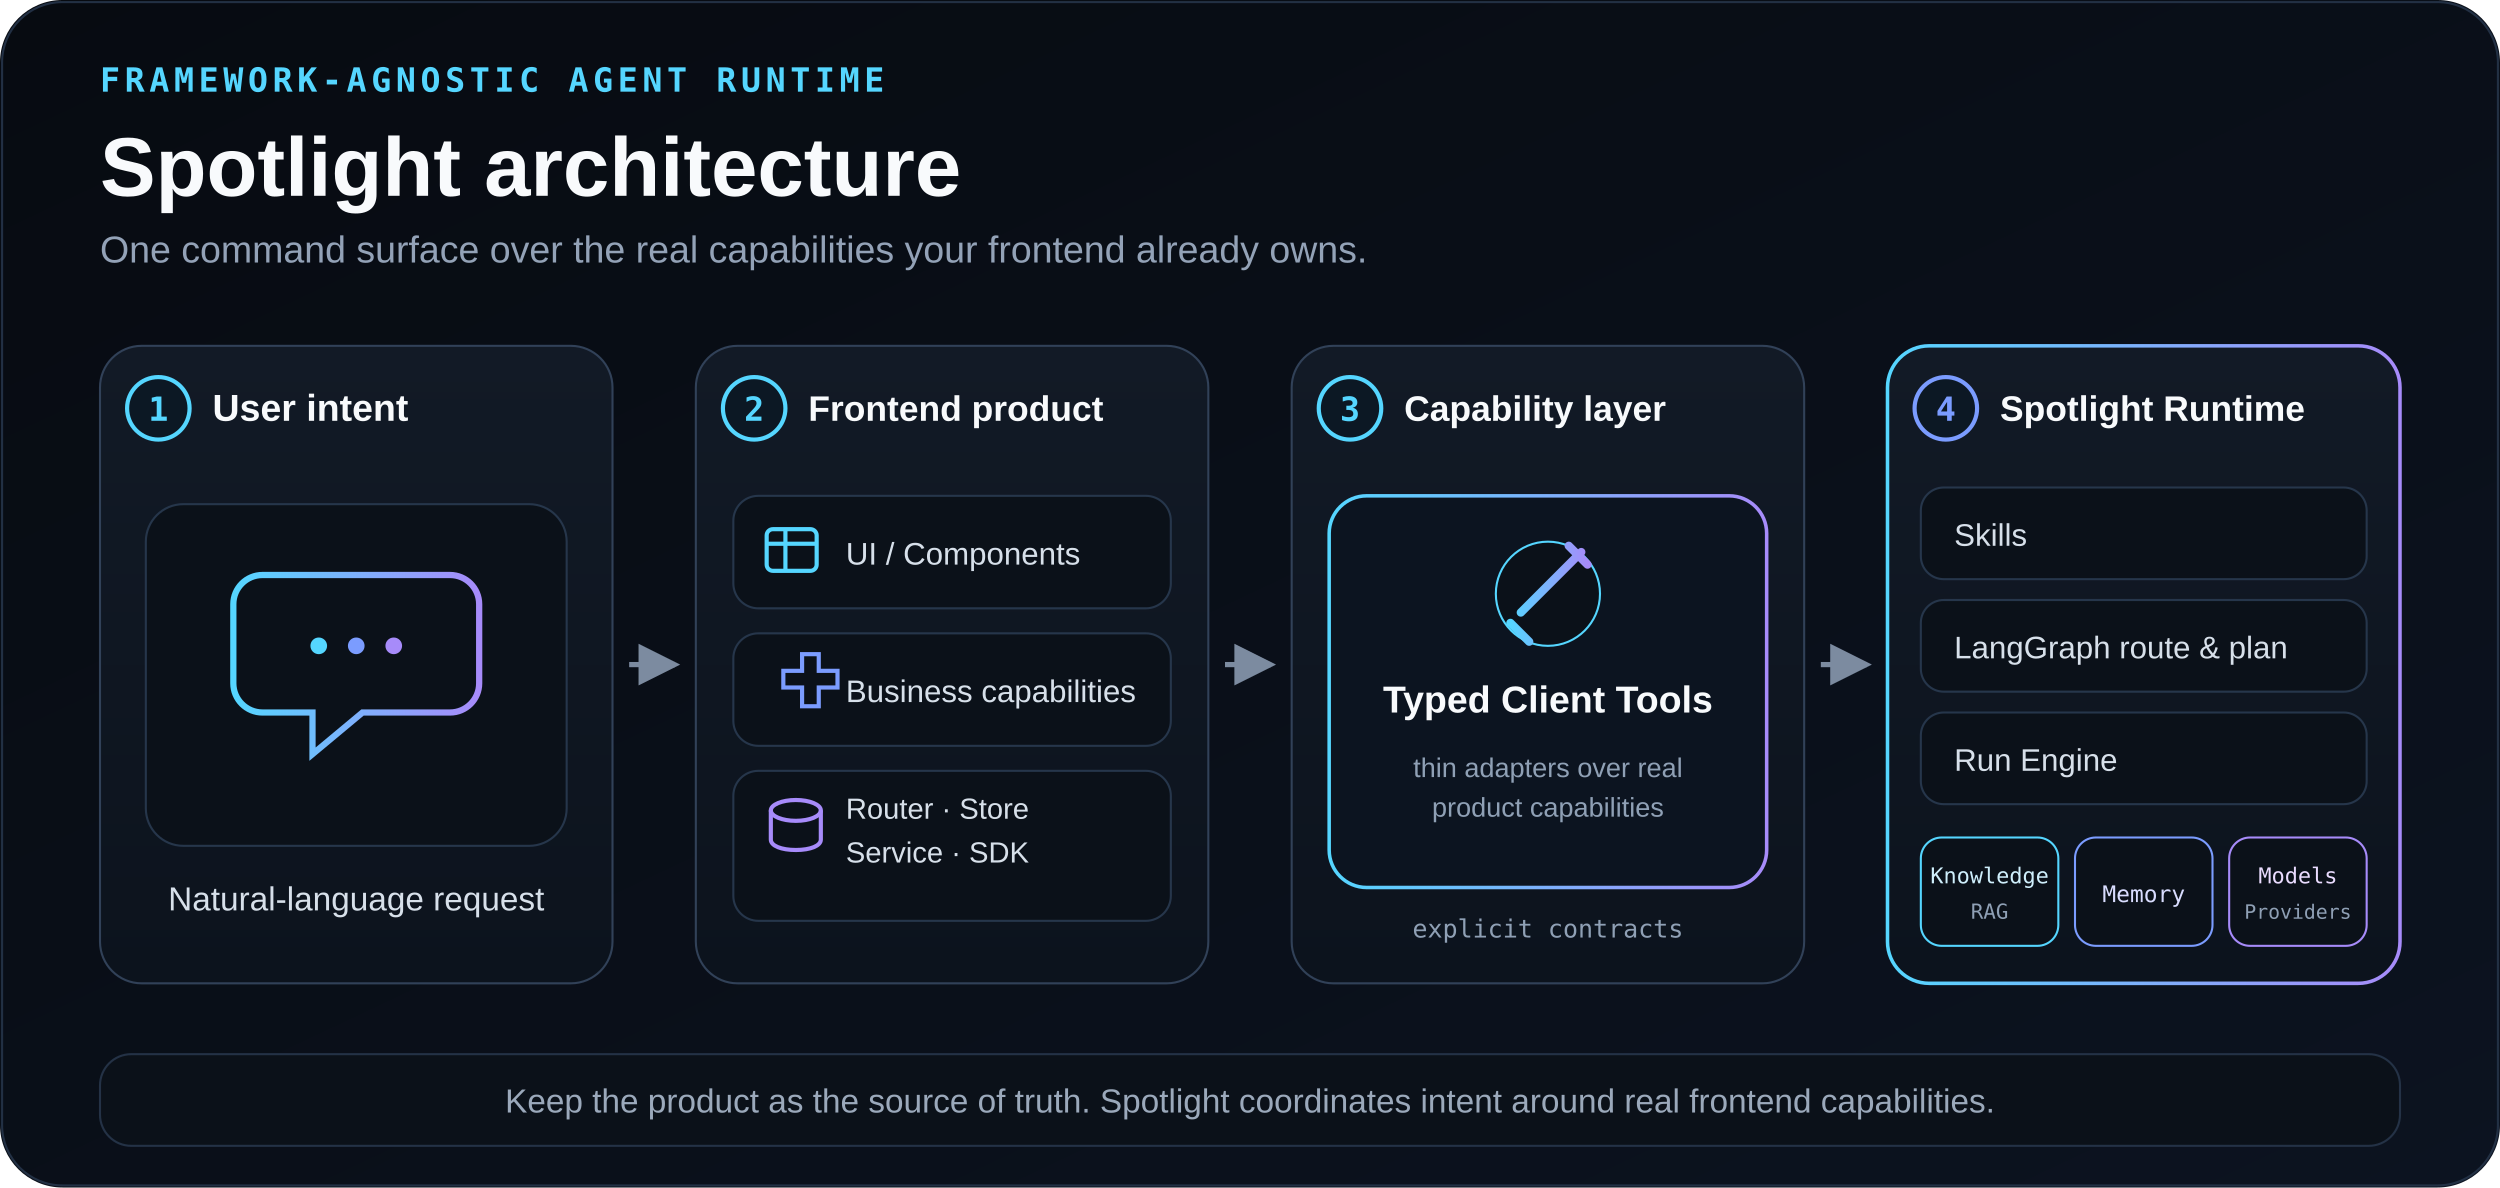
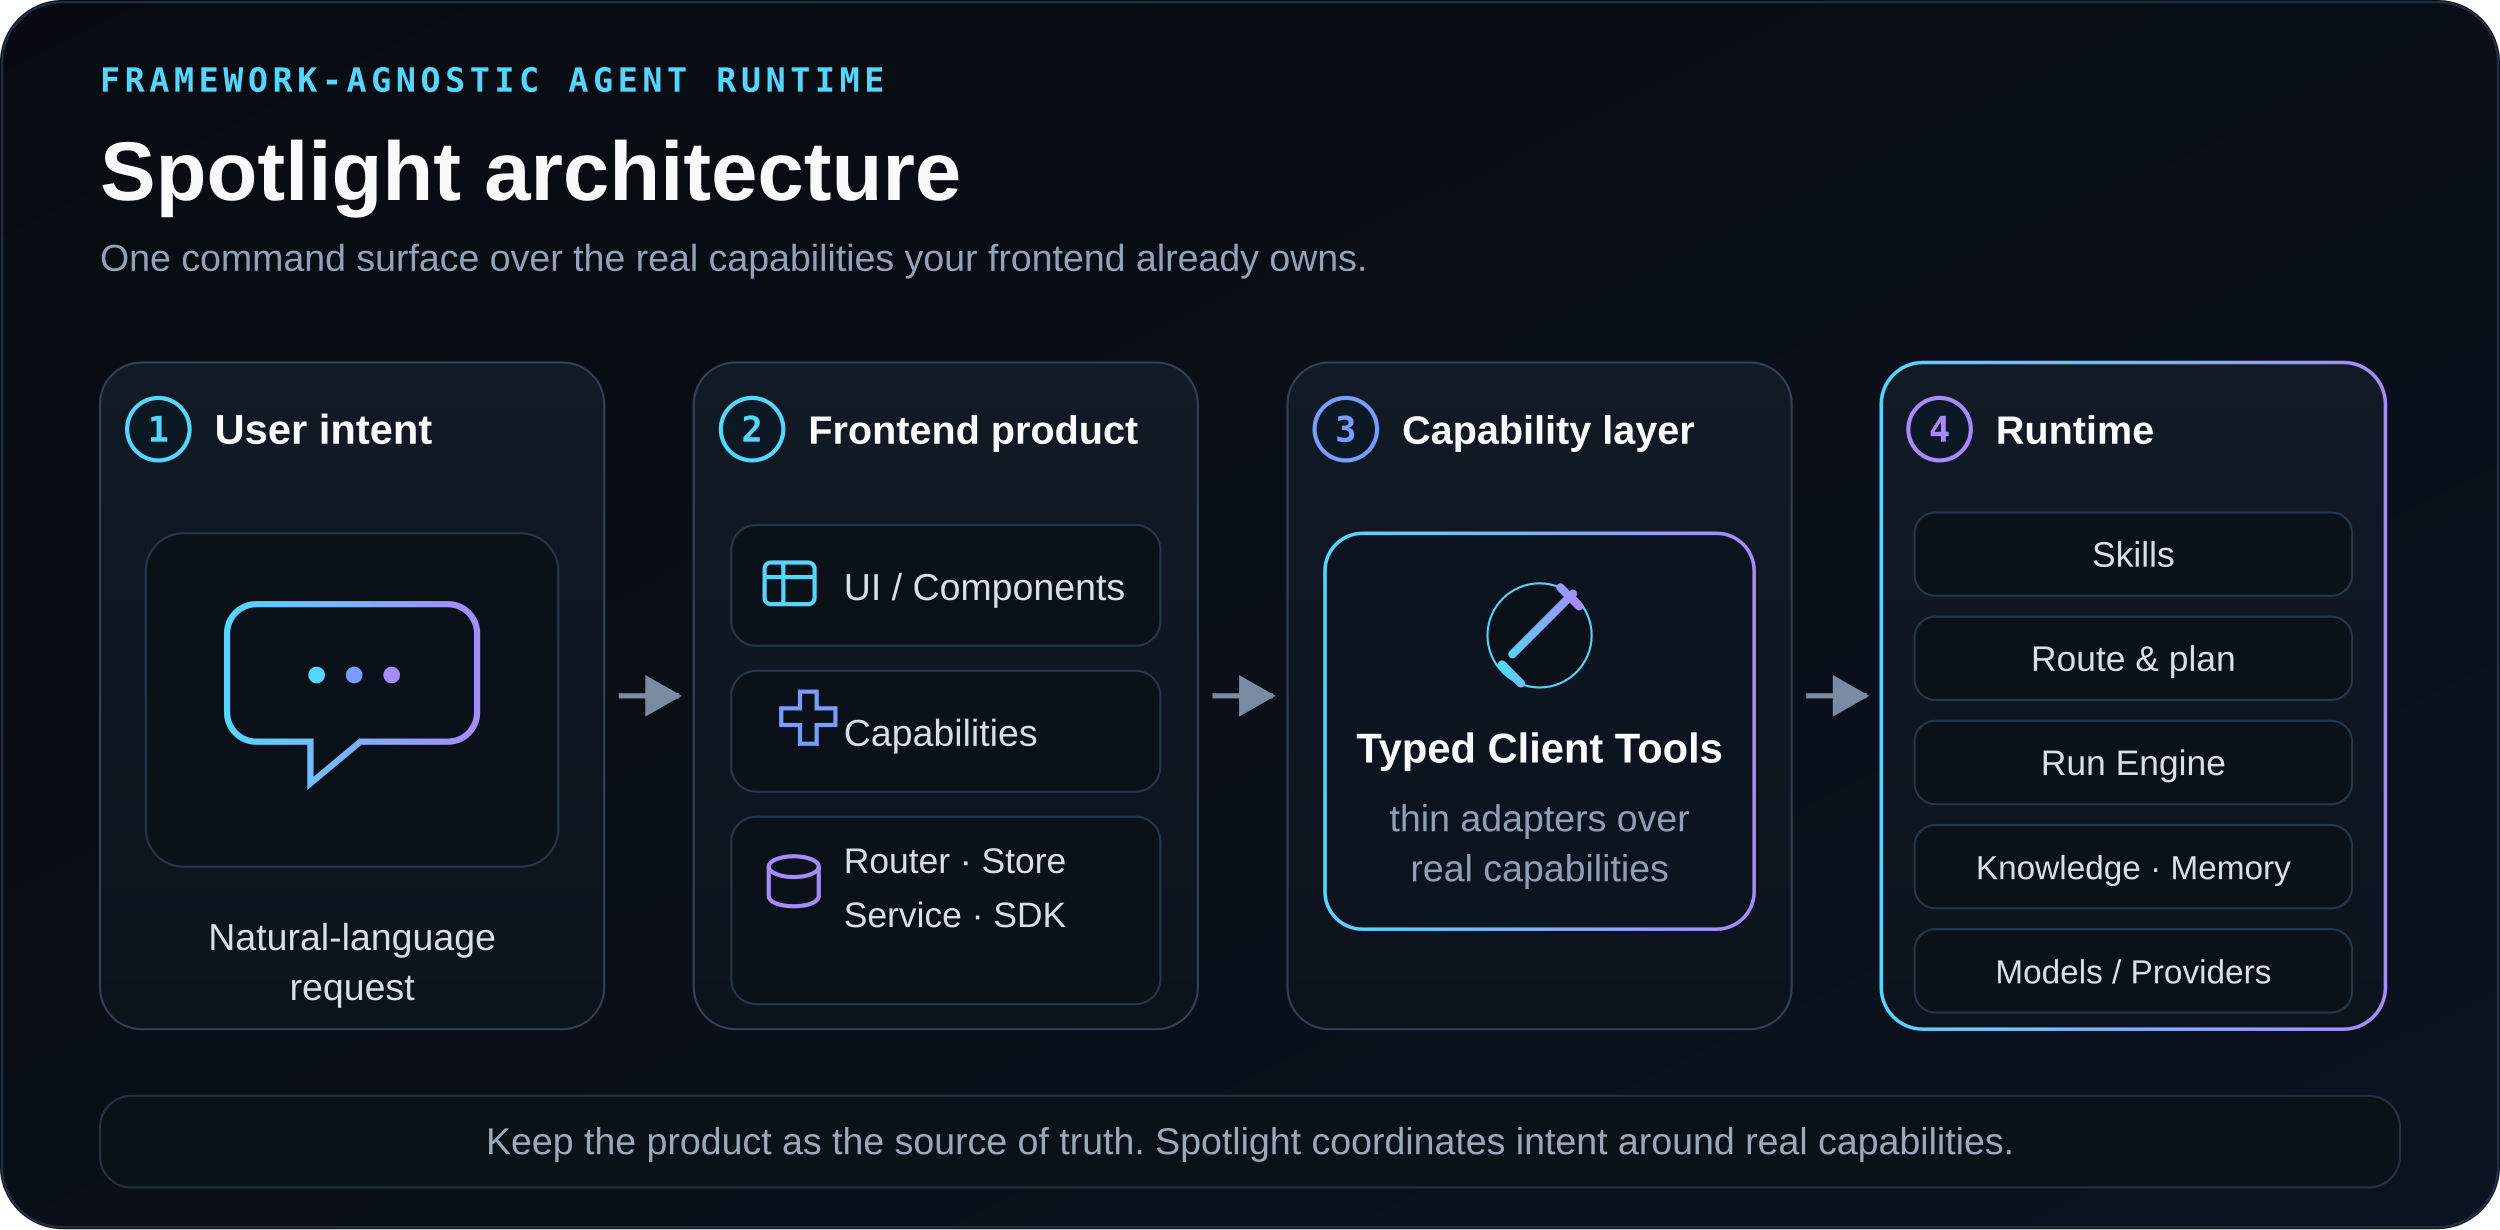
- <svg xmlns="http://www.w3.org/2000/svg" width="1200" height="570" viewBox="0 0 1200 570" role="img" aria-labelledby="title desc">
+ <svg xmlns="http://www.w3.org/2000/svg" width="1200" height="590" viewBox="0 0 1200 590" role="img" aria-labelledby="title desc">
  <defs>
    <linearGradient id="bg" x1="0" y1="0" x2="1" y2="1">
      <stop offset="0" stop-color="#070b11" />
      <stop offset="1" stop-color="#0c1320" />
    </linearGradient>
    <linearGradient id="accent" x1="0" y1="0" x2="1" y2="0">
      <stop offset="0" stop-color="#55d6ff" />
      <stop offset="1" stop-color="#a78bfa" />
    </linearGradient>
    <linearGradient id="panel" x1="0" y1="0" x2="0" y2="1">
      <stop offset="0" stop-color="#121a26" />
      <stop offset="1" stop-color="#0c131d" />
    </linearGradient>
-     <marker id="arrow" markerWidth="8" markerHeight="8" refX="7" refY="4" orient="auto">
-       <path d="M0 0 L8 4 L0 8 Z" fill="#7c8ba0" />
+     <marker id="arrow" markerWidth="8" markerHeight="8" refX="6.5" refY="4" orient="auto">
+       <path d="M0 0 L7 4 L0 8 Z" fill="#7c8ba0" />
+     </marker>
+     <marker id="cyanArrow" markerWidth="8" markerHeight="8" refX="6.5" refY="4" orient="auto">
+       <path d="M0 0 L7 4 L0 8 Z" fill="#55d6ff" />
+     </marker>
+     <marker id="purpleArrow" markerWidth="8" markerHeight="8" refX="6.5" refY="4" orient="auto">
+       <path d="M0 0 L7 4 L0 8 Z" fill="#a78bfa" />
    </marker>
  </defs>
-   <rect width="1200" height="570" rx="30" fill="url(#bg)" />
-   <rect x="1" y="1" width="1198" height="568" rx="29" fill="none" stroke="#223044" />
+   <rect width="1200" height="590" rx="30" fill="url(#bg)" />
+   <rect x="1" y="1" width="1198" height="588" rx="29" fill="none" stroke="#223044" />
  <text x="48" y="44" fill="#55d6ff" font-family="ui-monospace,SFMono-Regular,Menlo,Consolas,monospace" font-size="16" font-weight="700" letter-spacing="2.2">FRAMEWORK-AGNOSTIC AGENT RUNTIME</text>
-   <text x="48" y="94" fill="#f8fafc" font-family="-apple-system,BlinkMacSystemFont,Segoe UI,Helvetica Neue,Arial,sans-serif" font-size="40" font-weight="800">Spotlight architecture</text>
-   <text x="48" y="126" fill="#93a2b7" font-family="-apple-system,BlinkMacSystemFont,Segoe UI,Helvetica Neue,Arial,sans-serif" font-size="18">One command surface over the real capabilities your frontend already owns.</text>
-   <g transform="translate(48 166)">
-     <rect width="246" height="306" rx="20" fill="url(#panel)" stroke="#314158" />
-     <circle cx="28" cy="30" r="15" fill="#0c1824" stroke="#55d6ff" stroke-width="2" />
-     <text x="28" y="36" text-anchor="middle" fill="#55d6ff" font-family="ui-monospace,SFMono-Regular,Menlo,Consolas,monospace" font-size="16" font-weight="700">1</text>
-     <text x="54" y="36" fill="#f8fafc" font-family="-apple-system,BlinkMacSystemFont,Segoe UI,Helvetica Neue,Arial,sans-serif" font-size="18" font-weight="700">User intent</text>
-     <rect x="22" y="76" width="202" height="164" rx="18" fill="#0b1119" stroke="#26364b" />
-     <path d="M78 110h90a14 14 0 0 1 14 14v38a14 14 0 0 1-14 14h-42l-24 20v-20H78a14 14 0 0 1-14-14v-38a14 14 0 0 1 14-14Z" fill="none" stroke="url(#accent)" stroke-width="3" />
-     <circle cx="105" cy="144" r="4" fill="#55d6ff" />
-     <circle cx="123" cy="144" r="4" fill="#7b9cff" />
-     <circle cx="141" cy="144" r="4" fill="#a78bfa" />
-     <text x="123" y="271" text-anchor="middle" fill="#d7e0ea" font-family="-apple-system,BlinkMacSystemFont,Segoe UI,Helvetica Neue,Arial,sans-serif" font-size="16">Natural-language request</text>
+   <text x="48" y="96" fill="#f8fafc" font-family="-apple-system,BlinkMacSystemFont,'Segoe UI','Helvetica Neue',Arial,sans-serif" font-size="40" font-weight="800">Spotlight architecture</text>
+   <text x="48" y="130" fill="#93a2b7" font-family="-apple-system,BlinkMacSystemFont,'Segoe UI','Helvetica Neue',Arial,sans-serif" font-size="18">One command surface over the real capabilities your frontend already owns.</text>
+   <g transform="translate(48 174)">
+     <rect width="242" height="320" rx="20" fill="url(#panel)" stroke="#314158" />
+     <circle cx="28" cy="32" r="15" fill="#0c1824" stroke="#55d6ff" stroke-width="2" />
+     <text x="28" y="38" text-anchor="middle" fill="#55d6ff" font-family="ui-monospace,SFMono-Regular,Menlo,Consolas,monospace" font-size="17" font-weight="700">1</text>
+     <text x="55" y="39" fill="#f8fafc" font-family="-apple-system,BlinkMacSystemFont,'Segoe UI','Helvetica Neue',Arial,sans-serif" font-size="20" font-weight="750">User intent</text>
+     <rect x="22" y="82" width="198" height="160" rx="18" fill="#0b1119" stroke="#26364b" />
+     <path d="M75 116h92a14 14 0 0 1 14 14v38a14 14 0 0 1-14 14h-42l-24 20v-20H75a14 14 0 0 1-14-14v-38a14 14 0 0 1 14-14Z" fill="none" stroke="url(#accent)" stroke-width="3" />
+     <circle cx="104" cy="150" r="4" fill="#55d6ff" />
+     <circle cx="122" cy="150" r="4" fill="#7b9cff" />
+     <circle cx="140" cy="150" r="4" fill="#a78bfa" />
+     <text x="121" y="282" text-anchor="middle" fill="#d7e0ea" font-family="-apple-system,BlinkMacSystemFont,'Segoe UI','Helvetica Neue',Arial,sans-serif" font-size="18">Natural-language</text>
+     <text x="121" y="306" text-anchor="middle" fill="#d7e0ea" font-family="-apple-system,BlinkMacSystemFont,'Segoe UI','Helvetica Neue',Arial,sans-serif" font-size="18">request</text>
  </g>
-   <g transform="translate(334 166)">
-     <rect width="246" height="306" rx="20" fill="url(#panel)" stroke="#314158" />
-     <circle cx="28" cy="30" r="15" fill="#0c1824" stroke="#55d6ff" stroke-width="2" />
-     <text x="28" y="36" text-anchor="middle" fill="#55d6ff" font-family="ui-monospace,SFMono-Regular,Menlo,Consolas,monospace" font-size="16" font-weight="700">2</text>
-     <text x="54" y="36" fill="#f8fafc" font-family="-apple-system,BlinkMacSystemFont,Segoe UI,Helvetica Neue,Arial,sans-serif" font-size="17" font-weight="700">Frontend product</text>
-     <g transform="translate(18 72)">
-       <rect width="210" height="54" rx="12" fill="#0b1119" stroke="#26364b" />
-       <rect x="16" y="16" width="24" height="20" rx="3" fill="none" stroke="#55d6ff" stroke-width="2" />
-       <path d="M16 23h24M25 16v20" stroke="#55d6ff" stroke-width="2" />
-       <text x="54" y="33" fill="#d7e0ea" font-family="-apple-system,BlinkMacSystemFont,Segoe UI,Helvetica Neue,Arial,sans-serif" font-size="15">UI / Components</text>
-       <rect y="66" width="210" height="54" rx="12" fill="#0b1119" stroke="#26364b" />
-       <path d="M24 84h9v-8h8v8h9v8h-9v9h-8v-9h-9Z" fill="none" stroke="#7b9cff" stroke-width="2" />
-       <text x="54" y="99" fill="#d7e0ea" font-family="-apple-system,BlinkMacSystemFont,Segoe UI,Helvetica Neue,Arial,sans-serif" font-size="15">Business capabilities</text>
-       <rect y="132" width="210" height="72" rx="12" fill="#0b1119" stroke="#26364b" />
-       <ellipse cx="30" cy="151" rx="12" ry="5" fill="none" stroke="#a78bfa" stroke-width="2" />
-       <path d="M18 151v14c0 3 5 5 12 5s12-2 12-5v-14" fill="none" stroke="#a78bfa" stroke-width="2" />
-       <text x="54" y="155" fill="#d7e0ea" font-family="-apple-system,BlinkMacSystemFont,Segoe UI,Helvetica Neue,Arial,sans-serif" font-size="14">Router · Store</text>
-       <text x="54" y="176" fill="#d7e0ea" font-family="-apple-system,BlinkMacSystemFont,Segoe UI,Helvetica Neue,Arial,sans-serif" font-size="14">Service · SDK</text>
+   <g transform="translate(333 174)">
+     <rect width="242" height="320" rx="20" fill="url(#panel)" stroke="#314158" />
+     <circle cx="28" cy="32" r="15" fill="#0c1824" stroke="#55d6ff" stroke-width="2" />
+     <text x="28" y="38" text-anchor="middle" fill="#55d6ff" font-family="ui-monospace,SFMono-Regular,Menlo,Consolas,monospace" font-size="17" font-weight="700">2</text>
+     <text x="55" y="39" fill="#f8fafc" font-family="-apple-system,BlinkMacSystemFont,'Segoe UI','Helvetica Neue',Arial,sans-serif" font-size="19" font-weight="750">Frontend product</text>
+     <g transform="translate(18 78)">
+       <rect width="206" height="58" rx="12" fill="#0b1119" stroke="#26364b" />
+       <text x="54" y="36" fill="#d7e0ea" font-family="-apple-system,BlinkMacSystemFont,'Segoe UI','Helvetica Neue',Arial,sans-serif" font-size="18">UI / Components</text>
+       <rect x="16" y="18" width="24" height="20" rx="3" fill="none" stroke="#55d6ff" stroke-width="2" />
+       <path d="M16 25h24M25 18v20" stroke="#55d6ff" stroke-width="2" />
+       <rect y="70" width="206" height="58" rx="12" fill="#0b1119" stroke="#26364b" />
+       <text x="54" y="106" fill="#d7e0ea" font-family="-apple-system,BlinkMacSystemFont,'Segoe UI','Helvetica Neue',Arial,sans-serif" font-size="18">Capabilities</text>
+       <path d="M24 88h9v-8h8v8h9v8h-9v9h-8v-9h-9Z" fill="none" stroke="#7b9cff" stroke-width="2" />
+       <rect y="140" width="206" height="90" rx="12" fill="#0b1119" stroke="#26364b" />
+       <ellipse cx="30" cy="164" rx="12" ry="5" fill="none" stroke="#a78bfa" stroke-width="2" />
+       <path d="M18 164v14c0 3 5 5 12 5s12-2 12-5v-14" fill="none" stroke="#a78bfa" stroke-width="2" />
+       <text x="54" y="167" fill="#d7e0ea" font-family="-apple-system,BlinkMacSystemFont,'Segoe UI','Helvetica Neue',Arial,sans-serif" font-size="17">Router · Store</text>
+       <text x="54" y="193" fill="#d7e0ea" font-family="-apple-system,BlinkMacSystemFont,'Segoe UI','Helvetica Neue',Arial,sans-serif" font-size="17">Service · SDK</text>
    </g>
  </g>
-   <g transform="translate(620 166)">
-     <rect width="246" height="306" rx="20" fill="url(#panel)" stroke="#314158" />
-     <circle cx="28" cy="30" r="15" fill="#0c1824" stroke="#55d6ff" stroke-width="2" />
-     <text x="28" y="36" text-anchor="middle" fill="#55d6ff" font-family="ui-monospace,SFMono-Regular,Menlo,Consolas,monospace" font-size="16" font-weight="700">3</text>
-     <text x="54" y="36" fill="#f8fafc" font-family="-apple-system,BlinkMacSystemFont,Segoe UI,Helvetica Neue,Arial,sans-serif" font-size="17" font-weight="700">Capability layer</text>
-     <rect x="18" y="72" width="210" height="188" rx="18" fill="#0c1420" stroke="url(#accent)" stroke-width="1.7" />
-     <circle cx="123" cy="119" r="25" fill="#0b1119" stroke="#55d6ff" />
-     <path d="M110 128l29-29M133 96l9 9M105 133l9 9" stroke="url(#accent)" stroke-width="4" stroke-linecap="round" />
-     <text x="123" y="176" text-anchor="middle" fill="#f8fafc" font-family="-apple-system,BlinkMacSystemFont,Segoe UI,Helvetica Neue,Arial,sans-serif" font-size="18" font-weight="750">Typed Client Tools</text>
-     <text x="123" y="207" text-anchor="middle" fill="#8fa0b5" font-family="-apple-system,BlinkMacSystemFont,Segoe UI,Helvetica Neue,Arial,sans-serif" font-size="13">thin adapters over real</text>
-     <text x="123" y="226" text-anchor="middle" fill="#8fa0b5" font-family="-apple-system,BlinkMacSystemFont,Segoe UI,Helvetica Neue,Arial,sans-serif" font-size="13">product capabilities</text>
-     <text x="123" y="284" text-anchor="middle" fill="#8fa0b5" font-family="ui-monospace,SFMono-Regular,Menlo,Consolas,monospace" font-size="12">explicit contracts</text>
+   <g transform="translate(618 174)">
+     <rect width="242" height="320" rx="20" fill="url(#panel)" stroke="#314158" />
+     <circle cx="28" cy="32" r="15" fill="#0c1824" stroke="#7b9cff" stroke-width="2" />
+     <text x="28" y="38" text-anchor="middle" fill="#7b9cff" font-family="ui-monospace,SFMono-Regular,Menlo,Consolas,monospace" font-size="17" font-weight="700">3</text>
+     <text x="55" y="39" fill="#f8fafc" font-family="-apple-system,BlinkMacSystemFont,'Segoe UI','Helvetica Neue',Arial,sans-serif" font-size="19" font-weight="750">Capability layer</text>
+     <rect x="18" y="82" width="206" height="190" rx="18" fill="#0c1420" stroke="url(#accent)" stroke-width="1.7" />
+     <circle cx="121" cy="131" r="25" fill="#0b1119" stroke="#55d6ff" />
+     <path d="M108 140l29-29M131 108l9 9M103 145l9 9" stroke="url(#accent)" stroke-width="4" stroke-linecap="round" />
+     <text x="121" y="192" text-anchor="middle" fill="#f8fafc" font-family="-apple-system,BlinkMacSystemFont,'Segoe UI','Helvetica Neue',Arial,sans-serif" font-size="20" font-weight="750">Typed Client Tools</text>
+     <text x="121" y="225" text-anchor="middle" fill="#8fa0b5" font-family="-apple-system,BlinkMacSystemFont,'Segoe UI','Helvetica Neue',Arial,sans-serif" font-size="18">thin adapters over</text>
+     <text x="121" y="249" text-anchor="middle" fill="#8fa0b5" font-family="-apple-system,BlinkMacSystemFont,'Segoe UI','Helvetica Neue',Arial,sans-serif" font-size="18">real capabilities</text>
  </g>
-   <g transform="translate(906 166)">
-     <rect width="246" height="306" rx="20" fill="url(#panel)" stroke="url(#accent)" stroke-width="1.7" />
-     <circle cx="28" cy="30" r="15" fill="#0c1824" stroke="#7b9cff" stroke-width="2" />
-     <text x="28" y="36" text-anchor="middle" fill="#7b9cff" font-family="ui-monospace,SFMono-Regular,Menlo,Consolas,monospace" font-size="16" font-weight="700">4</text>
-     <text x="54" y="36" fill="#f8fafc" font-family="-apple-system,BlinkMacSystemFont,Segoe UI,Helvetica Neue,Arial,sans-serif" font-size="17" font-weight="700">Spotlight Runtime</text>
-     <g transform="translate(16 68)">
-       <rect width="214" height="44" rx="11" fill="#0b1119" stroke="#26364b" />
-       <text x="16" y="28" fill="#d7e0ea" font-family="-apple-system,BlinkMacSystemFont,Segoe UI,Helvetica Neue,Arial,sans-serif" font-size="15">Skills</text>
-       <rect y="54" width="214" height="44" rx="11" fill="#0b1119" stroke="#26364b" />
-       <text x="16" y="82" fill="#d7e0ea" font-family="-apple-system,BlinkMacSystemFont,Segoe UI,Helvetica Neue,Arial,sans-serif" font-size="15">LangGraph route &amp; plan</text>
-       <rect y="108" width="214" height="44" rx="11" fill="#0b1119" stroke="#26364b" />
-       <text x="16" y="136" fill="#d7e0ea" font-family="-apple-system,BlinkMacSystemFont,Segoe UI,Helvetica Neue,Arial,sans-serif" font-size="15">Run Engine</text>
-       <g transform="translate(0 168)">
-         <rect width="66" height="52" rx="10" fill="#0b1119" stroke="#55d6ff" />
-         <text x="33" y="22" text-anchor="middle" fill="#cfeffc" font-family="ui-monospace,SFMono-Regular,Menlo,Consolas,monospace" font-size="10.5">Knowledge</text>
-         <text x="33" y="39" text-anchor="middle" fill="#8fa0b5" font-family="ui-monospace,SFMono-Regular,Menlo,Consolas,monospace" font-size="10">RAG</text>
-         <rect x="74" width="66" height="52" rx="10" fill="#0b1119" stroke="#7b9cff" />
-         <text x="107" y="31" text-anchor="middle" fill="#d9ddff" font-family="ui-monospace,SFMono-Regular,Menlo,Consolas,monospace" font-size="11">Memory</text>
-         <rect x="148" width="66" height="52" rx="10" fill="#0b1119" stroke="#a78bfa" />
-         <text x="181" y="22" text-anchor="middle" fill="#eadcff" font-family="ui-monospace,SFMono-Regular,Menlo,Consolas,monospace" font-size="10.5">Models</text>
-         <text x="181" y="39" text-anchor="middle" fill="#8fa0b5" font-family="ui-monospace,SFMono-Regular,Menlo,Consolas,monospace" font-size="9.5">Providers</text>
-       </g>
+   <g transform="translate(903 174)">
+     <rect width="242" height="320" rx="20" fill="url(#panel)" stroke="url(#accent)" stroke-width="1.7" />
+     <circle cx="28" cy="32" r="15" fill="#0c1824" stroke="#a78bfa" stroke-width="2" />
+     <text x="28" y="38" text-anchor="middle" fill="#a78bfa" font-family="ui-monospace,SFMono-Regular,Menlo,Consolas,monospace" font-size="17" font-weight="700">4</text>
+     <text x="55" y="39" fill="#f8fafc" font-family="-apple-system,BlinkMacSystemFont,'Segoe UI','Helvetica Neue',Arial,sans-serif" font-size="19" font-weight="750">Runtime</text>
+     <g transform="translate(16 72)">
+       <rect width="210" height="40" rx="10" fill="#0b1119" stroke="#26364b" />
+       <text x="105" y="26" text-anchor="middle" fill="#d7e0ea" font-family="-apple-system,BlinkMacSystemFont,'Segoe UI','Helvetica Neue',Arial,sans-serif" font-size="17">Skills</text>
+       <rect y="50" width="210" height="40" rx="10" fill="#0b1119" stroke="#26364b" />
+       <text x="105" y="76" text-anchor="middle" fill="#d7e0ea" font-family="-apple-system,BlinkMacSystemFont,'Segoe UI','Helvetica Neue',Arial,sans-serif" font-size="17">Route &amp; plan</text>
+       <rect y="100" width="210" height="40" rx="10" fill="#0b1119" stroke="#26364b" />
+       <text x="105" y="126" text-anchor="middle" fill="#d7e0ea" font-family="-apple-system,BlinkMacSystemFont,'Segoe UI','Helvetica Neue',Arial,sans-serif" font-size="17">Run Engine</text>
+       <rect y="150" width="210" height="40" rx="10" fill="#0b1119" stroke="#26364b" />
+       <text x="105" y="176" text-anchor="middle" fill="#d7e0ea" font-family="-apple-system,BlinkMacSystemFont,'Segoe UI','Helvetica Neue',Arial,sans-serif" font-size="16">Knowledge · Memory</text>
+       <rect y="200" width="210" height="40" rx="10" fill="#0b1119" stroke="#26364b" />
+       <text x="105" y="226" text-anchor="middle" fill="#d7e0ea" font-family="-apple-system,BlinkMacSystemFont,'Segoe UI','Helvetica Neue',Arial,sans-serif" font-size="16">Models / Providers</text>
    </g>
  </g>
-   <path d="M302 319 H324" stroke="#7c8ba0" stroke-width="2.5" marker-end="url(#arrow)" />
-   <path d="M588 319 H610" stroke="#7c8ba0" stroke-width="2.5" marker-end="url(#arrow)" />
-   <path d="M874 319 H896" stroke="#7c8ba0" stroke-width="2.5" marker-end="url(#arrow)" />
-   <rect x="48" y="506" width="1104" height="44" rx="15" fill="#0b1119" stroke="#243246" />
-   <text x="600" y="534" text-anchor="middle" fill="#9ba9bb" font-family="-apple-system,BlinkMacSystemFont,Segoe UI,Helvetica Neue,Arial,sans-serif" font-size="16">Keep the product as the source of truth. Spotlight coordinates intent around real frontend capabilities.</text>
+   <path d="M297 334 H326" stroke="#7c8ba0" stroke-width="2.5" marker-end="url(#arrow)" />
+   <path d="M582 334 H611" stroke="#7c8ba0" stroke-width="2.5" marker-end="url(#arrow)" />
+   <path d="M867 334 H896" stroke="#7c8ba0" stroke-width="2.5" marker-end="url(#arrow)" />
+   <rect x="48" y="526" width="1104" height="44" rx="15" fill="#0b1119" stroke="#243246" />
+   <text x="600" y="554" text-anchor="middle" fill="#9ba9bb" font-family="-apple-system,BlinkMacSystemFont,'Segoe UI','Helvetica Neue',Arial,sans-serif" font-size="18">Keep the product as the source of truth. Spotlight coordinates intent around real capabilities.</text>
</svg>
